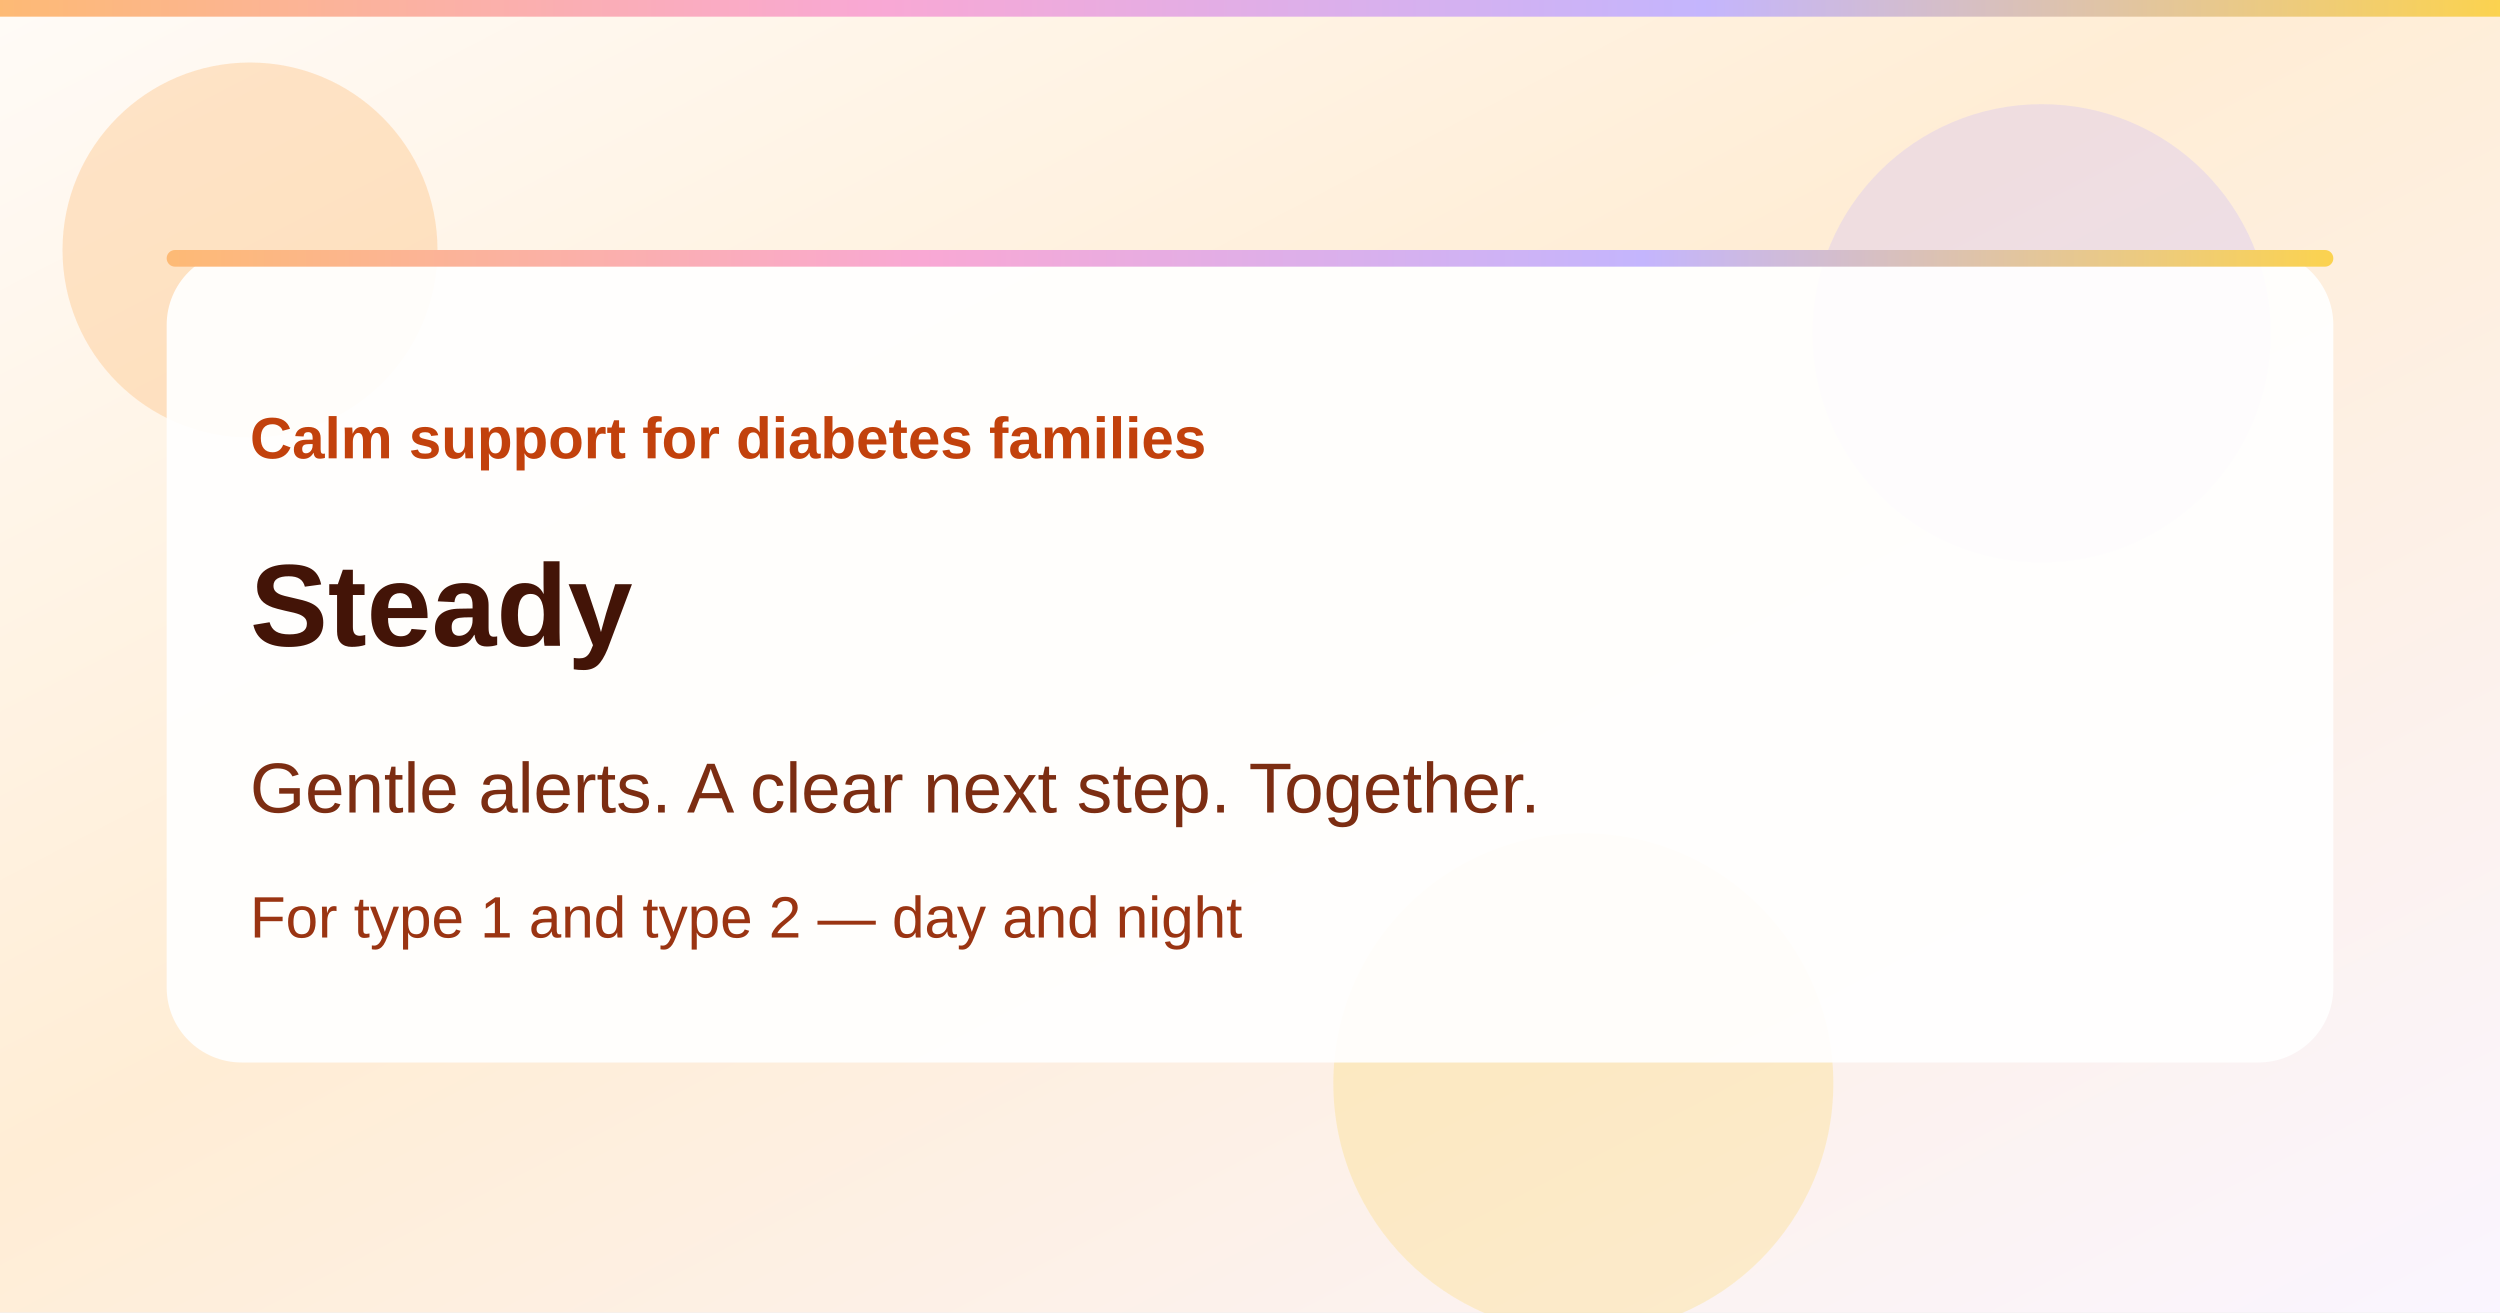
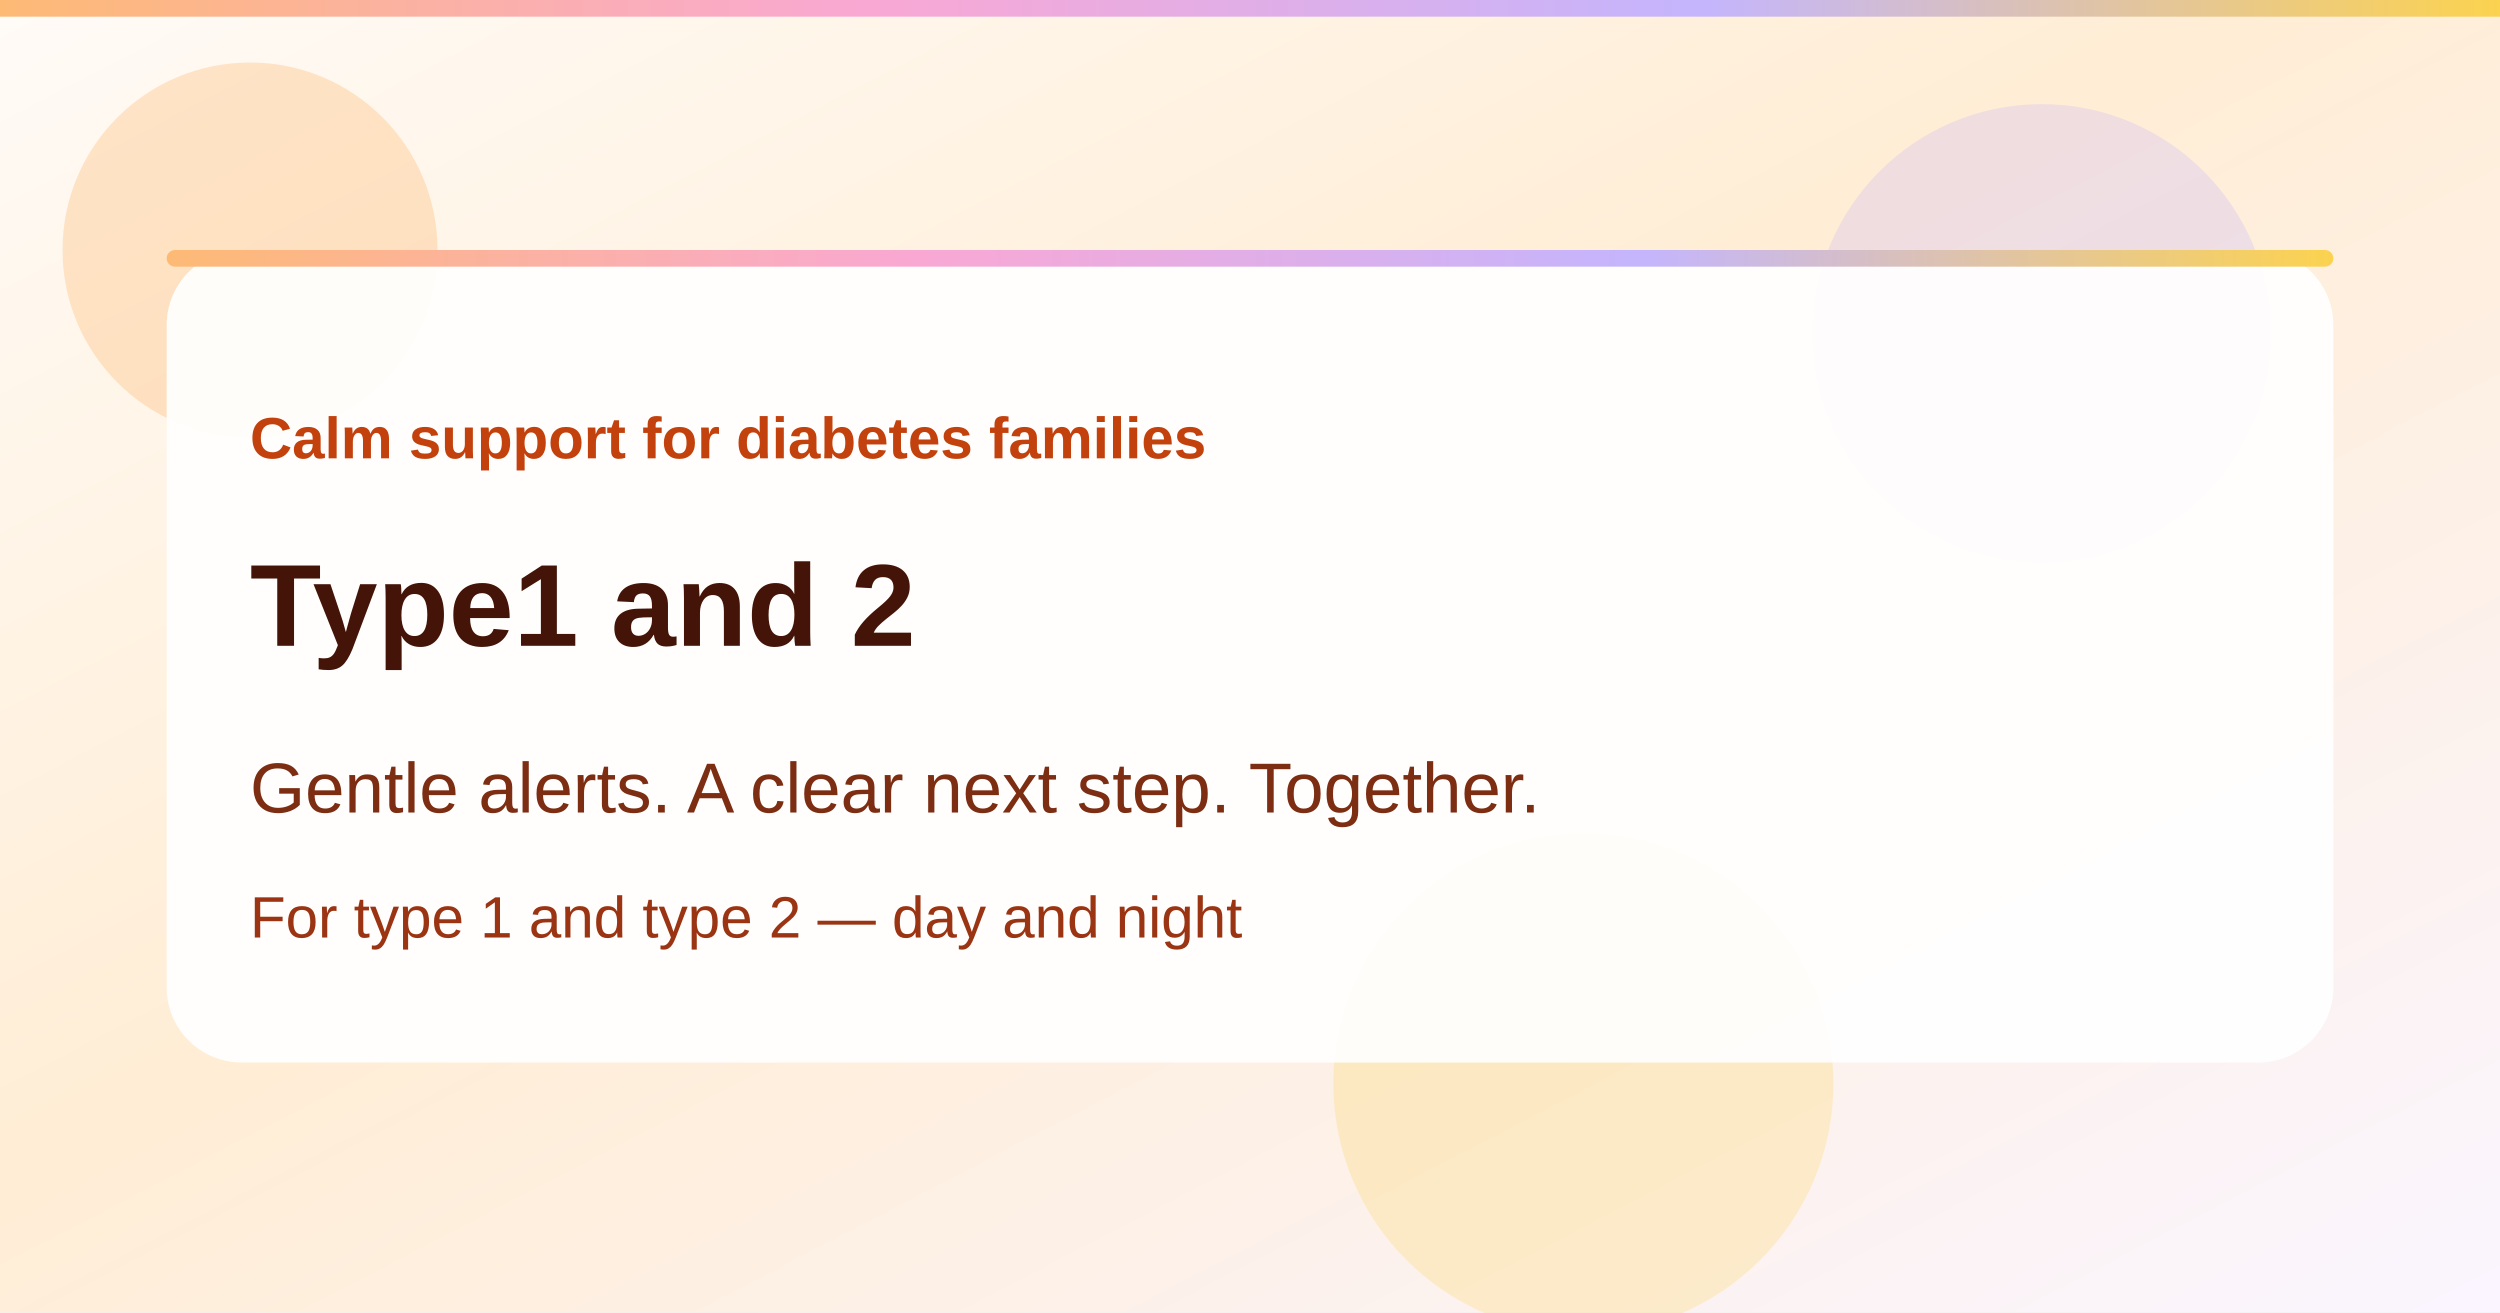
- <svg xmlns="http://www.w3.org/2000/svg" width="1200" height="630" viewBox="0 0 1200 630" role="img" aria-label="Steady calm support for diabetes families">
+ <svg xmlns="http://www.w3.org/2000/svg" width="1200" height="630" viewBox="0 0 1200 630" role="img" aria-label="Type1 and 2 calm support for diabetes families">
  <defs>
    <linearGradient id="sky" x1="0%" y1="0%" x2="100%" y2="100%">
      <stop offset="0%" stop-color="#fffbf7" />
      <stop offset="45%" stop-color="#ffedd5" />
      <stop offset="100%" stop-color="#faf5ff" />
    </linearGradient>
    <linearGradient id="bar" x1="0%" y1="0%" x2="100%" y2="0%">
      <stop offset="0%" stop-color="#fdba74" />
      <stop offset="35%" stop-color="#f9a8d4" />
      <stop offset="68%" stop-color="#c4b5fd" />
      <stop offset="100%" stop-color="#fcd34d" />
    </linearGradient>
  </defs>
  <rect width="1200" height="630" fill="url(#sky)" />
  <rect width="1200" height="8" fill="url(#bar)" />
  <circle cx="120" cy="120" r="90" fill="#fdba74" opacity="0.35" />
  <circle cx="980" cy="160" r="110" fill="#c4b5fd" opacity="0.28" />
  <circle cx="760" cy="520" r="120" fill="#fcd34d" opacity="0.24" />
  <rect x="80" y="120" width="1040" height="390" rx="36" fill="#ffffff" opacity="0.92" />
  <rect x="80" y="120" width="1040" height="8" rx="4" fill="url(#bar)" />
  <text x="120" y="220" fill="#c2410c" font-family="Arial, Helvetica, sans-serif" font-size="28" font-weight="600">Calm support for diabetes families</text>
-   <text x="120" y="310" fill="#431407" font-family="Arial, Helvetica, sans-serif" font-size="56" font-weight="800">Steady</text>
+   <text x="120" y="310" fill="#431407" font-family="Arial, Helvetica, sans-serif" font-size="56" font-weight="800">Type1 and 2</text>
  <text x="120" y="390" fill="#7c2d12" font-family="Arial, Helvetica, sans-serif" font-size="34" font-weight="500">Gentle alerts. A clear next step. Together.</text>
  <text x="120" y="450" fill="#9a3412" font-family="Arial, Helvetica, sans-serif" font-size="28">For type 1 and type 2 — day and night</text>
</svg>
